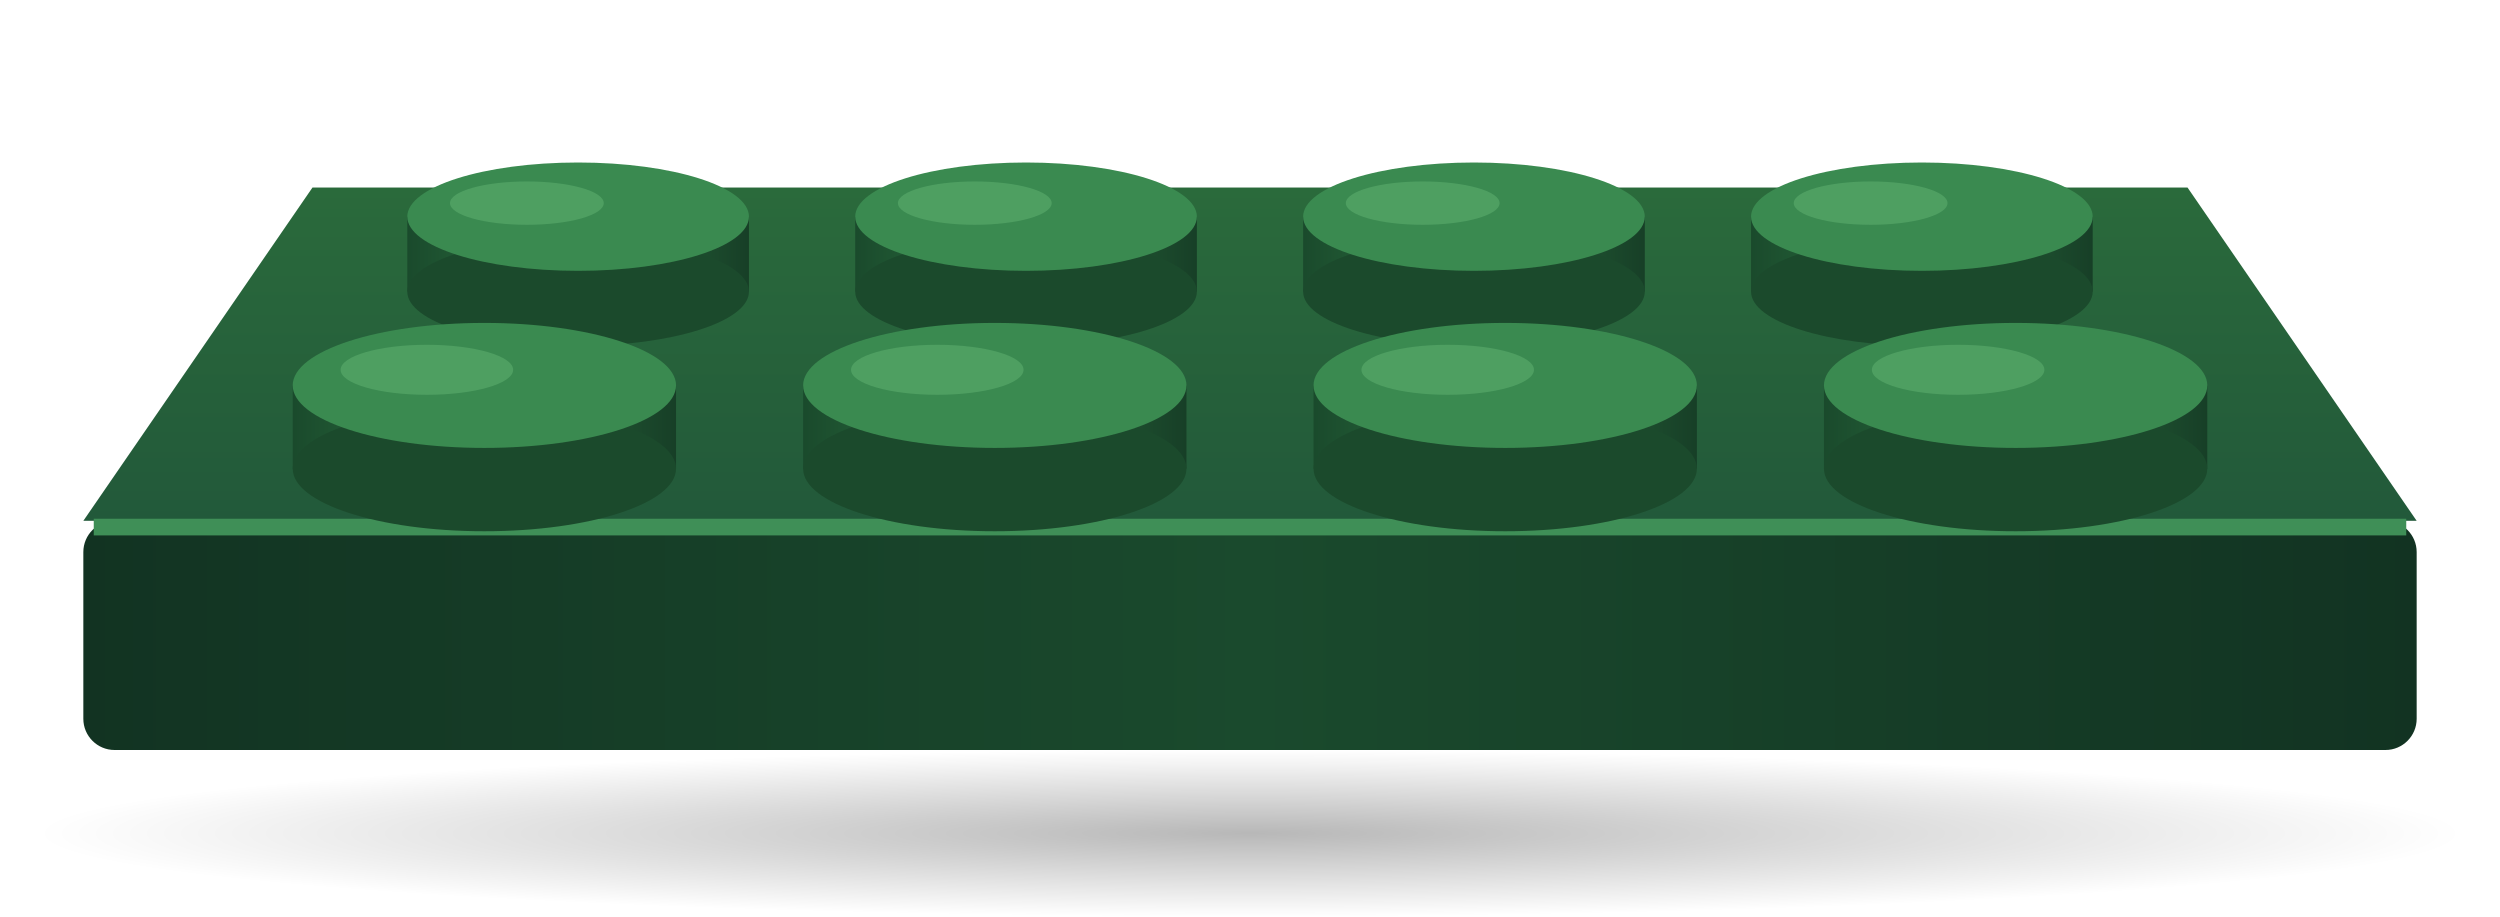
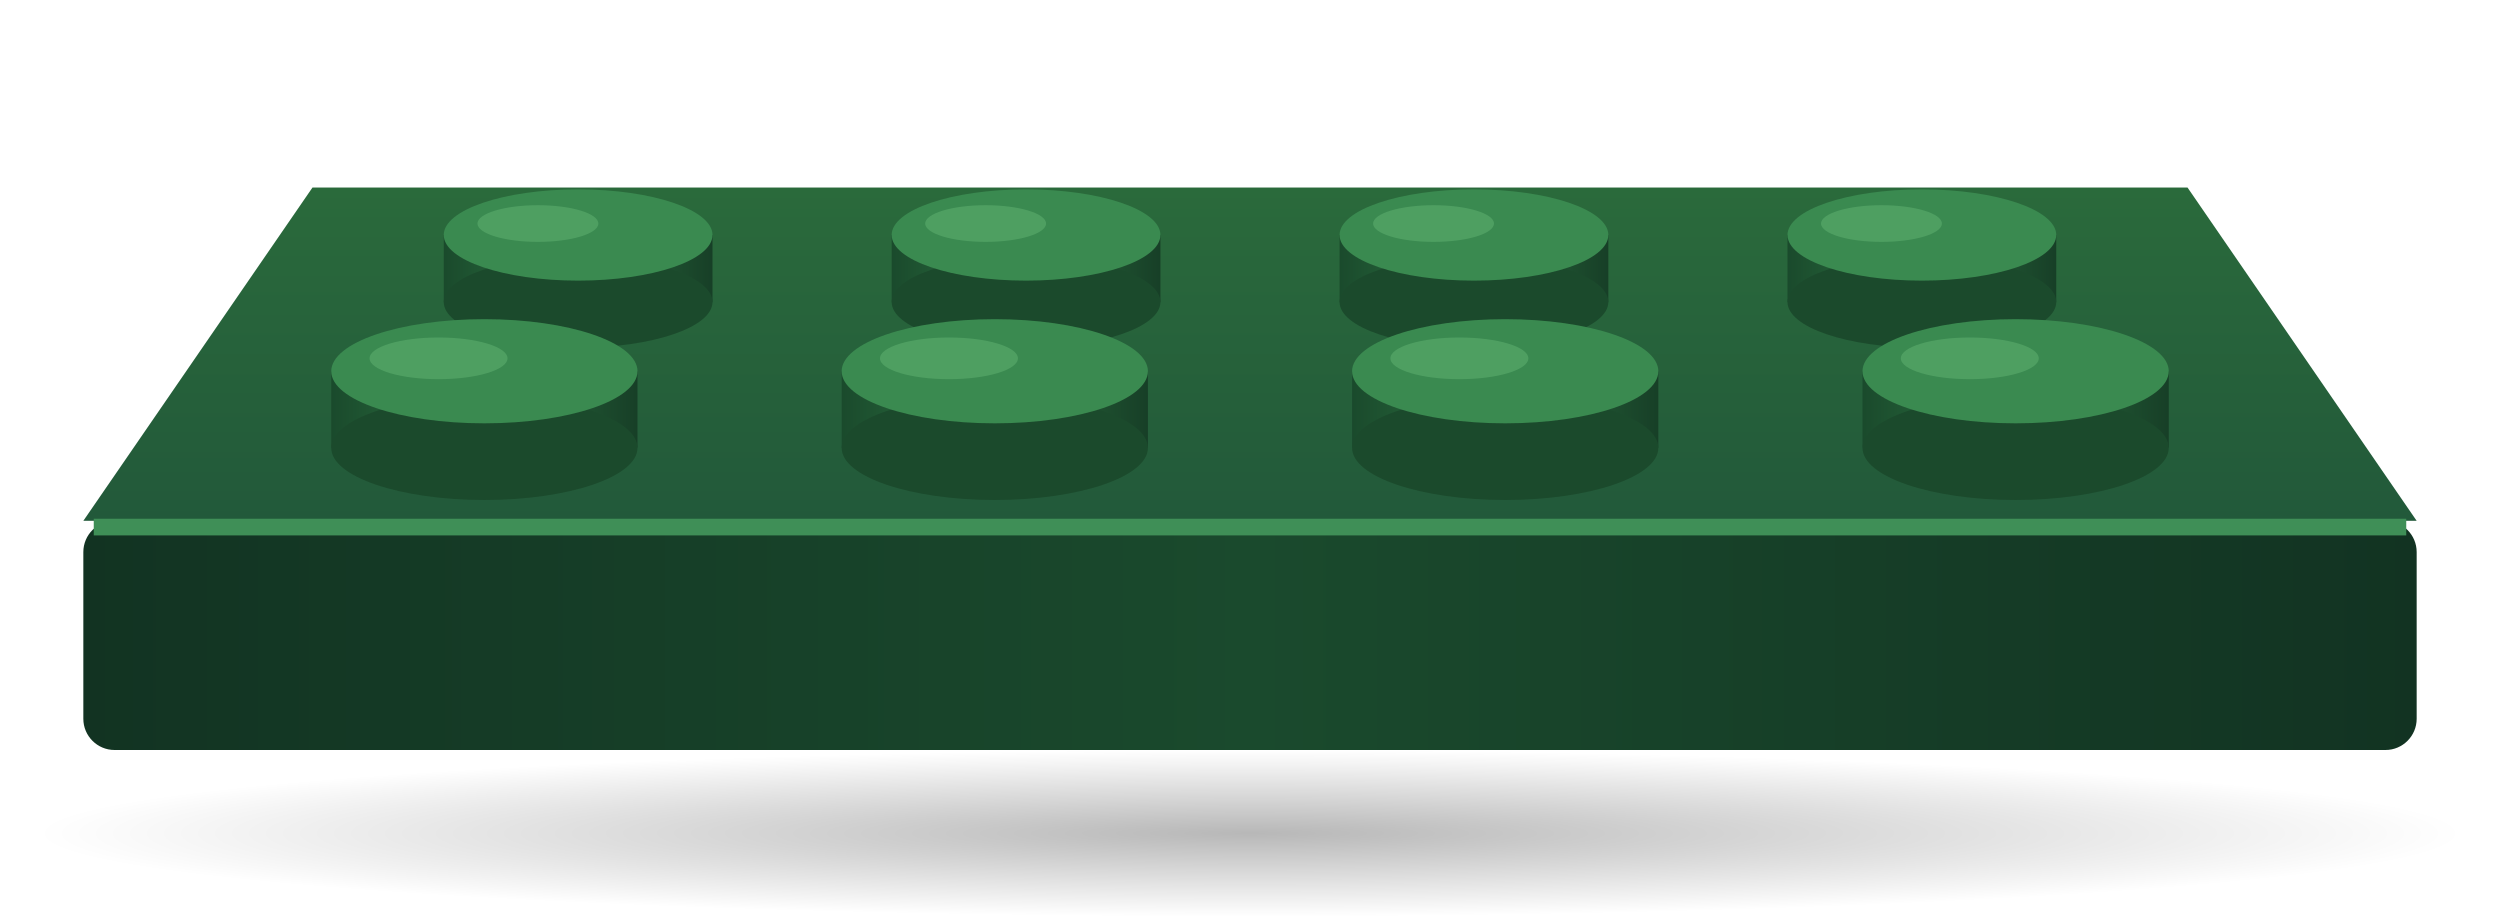
<svg xmlns="http://www.w3.org/2000/svg" viewBox="0 0 120 44" width="120" height="44">
  <defs>
    <linearGradient id="t" x1="0" y1="0" x2="0" y2="1">
      <stop offset="0" stop-color="#2a6a3b" />
      <stop offset="1" stop-color="#22593a" />
    </linearGradient>
    <linearGradient id="f" x1="0" y1="0" x2="1" y2="0">
      <stop offset="0" stop-color="#123322" />
      <stop offset=".5" stop-color="#1a4a2d" />
      <stop offset="1" stop-color="#123322" />
    </linearGradient>
    <linearGradient id="s" x1="0" y1="0" x2="1" y2="0">
      <stop offset="0" stop-color="#1a4a2c" />
      <stop offset=".45" stop-color="#2d7442" />
      <stop offset="1" stop-color="#173f27" />
    </linearGradient>
    <radialGradient id="sh" cx=".5" cy=".5" r=".5">
      <stop offset="0" stop-color="#000" stop-opacity=".28" />
      <stop offset="1" stop-color="#000" stop-opacity="0" />
    </radialGradient>
  </defs>
  <ellipse cx="60" cy="40" rx="58" ry="4" fill="url(#sh)" />
  <polygon points="15,9 105,9 116,25 4,25" fill="url(#t)" />
  <rect x="4" y="25" width="112" height="11" rx="1.5" fill="url(#f)" />
  <line x1="4.5" y1="25.3" x2="115.5" y2="25.3" stroke="#3f8f57" stroke-width=".8" />
-   <rect x="19.55" y="10.40" width="16.40" height="3.60" fill="url(#s)" />
-   <ellipse cx="27.75" cy="14.00" rx="8.20" ry="2.60" fill="#1b4a2c" />
-   <ellipse cx="27.75" cy="10.40" rx="8.20" ry="2.60" fill="#3a8a50" />
-   <ellipse cx="25.29" cy="9.75" rx="3.69" ry="1.04" fill="#5fb070" opacity=".55" />
-   <rect x="41.05" y="10.40" width="16.40" height="3.60" fill="url(#s)" />
-   <ellipse cx="49.25" cy="14.00" rx="8.20" ry="2.60" fill="#1b4a2c" />
-   <ellipse cx="49.25" cy="10.40" rx="8.20" ry="2.60" fill="#3a8a50" />
-   <ellipse cx="46.79" cy="9.75" rx="3.69" ry="1.04" fill="#5fb070" opacity=".55" />
-   <rect x="62.55" y="10.40" width="16.40" height="3.60" fill="url(#s)" />
-   <ellipse cx="70.75" cy="14.00" rx="8.20" ry="2.60" fill="#1b4a2c" />
-   <ellipse cx="70.75" cy="10.40" rx="8.20" ry="2.60" fill="#3a8a50" />
-   <ellipse cx="68.29" cy="9.75" rx="3.69" ry="1.04" fill="#5fb070" opacity=".55" />
-   <rect x="84.05" y="10.40" width="16.40" height="3.60" fill="url(#s)" />
-   <ellipse cx="92.25" cy="14.00" rx="8.20" ry="2.60" fill="#1b4a2c" />
-   <ellipse cx="92.25" cy="10.40" rx="8.20" ry="2.60" fill="#3a8a50" />
-   <ellipse cx="89.79" cy="9.75" rx="3.69" ry="1.04" fill="#5fb070" opacity=".55" />
-   <rect x="14.05" y="18.50" width="18.40" height="4.00" fill="url(#s)" />
-   <ellipse cx="23.25" cy="22.50" rx="9.20" ry="3.00" fill="#1b4a2c" />
-   <ellipse cx="23.25" cy="18.50" rx="9.20" ry="3.00" fill="#3a8a50" />
-   <ellipse cx="20.49" cy="17.75" rx="4.14" ry="1.20" fill="#5fb070" opacity=".55" />
-   <rect x="38.55" y="18.50" width="18.40" height="4.00" fill="url(#s)" />
-   <ellipse cx="47.75" cy="22.50" rx="9.20" ry="3.00" fill="#1b4a2c" />
-   <ellipse cx="47.75" cy="18.50" rx="9.20" ry="3.00" fill="#3a8a50" />
-   <ellipse cx="44.99" cy="17.75" rx="4.14" ry="1.20" fill="#5fb070" opacity=".55" />
-   <rect x="63.05" y="18.50" width="18.40" height="4.00" fill="url(#s)" />
-   <ellipse cx="72.25" cy="22.50" rx="9.20" ry="3.00" fill="#1b4a2c" />
-   <ellipse cx="72.25" cy="18.50" rx="9.20" ry="3.00" fill="#3a8a50" />
-   <ellipse cx="69.49" cy="17.75" rx="4.14" ry="1.20" fill="#5fb070" opacity=".55" />
-   <rect x="87.55" y="18.50" width="18.40" height="4.00" fill="url(#s)" />
-   <ellipse cx="96.75" cy="22.50" rx="9.20" ry="3.00" fill="#1b4a2c" />
-   <ellipse cx="96.75" cy="18.50" rx="9.20" ry="3.00" fill="#3a8a50" />
-   <ellipse cx="93.99" cy="17.75" rx="4.14" ry="1.20" fill="#5fb070" opacity=".55" />
+   <rect x="21.30" y="11.28" width="12.90" height="3.23" fill="url(#s)" />
+   <ellipse cx="27.75" cy="14.50" rx="6.45" ry="2.19" fill="#1b4a2c" />
+   <ellipse cx="27.75" cy="11.28" rx="6.45" ry="2.19" fill="#3a8a50" />
+   <ellipse cx="25.82" cy="10.73" rx="2.90" ry="0.88" fill="#5fb070" opacity=".55" />
+   <rect x="42.80" y="11.28" width="12.90" height="3.23" fill="url(#s)" />
+   <ellipse cx="49.25" cy="14.50" rx="6.45" ry="2.19" fill="#1b4a2c" />
+   <ellipse cx="49.25" cy="11.28" rx="6.45" ry="2.19" fill="#3a8a50" />
+   <ellipse cx="47.31" cy="10.73" rx="2.90" ry="0.88" fill="#5fb070" opacity=".55" />
+   <rect x="64.30" y="11.28" width="12.90" height="3.23" fill="url(#s)" />
+   <ellipse cx="70.75" cy="14.50" rx="6.45" ry="2.19" fill="#1b4a2c" />
+   <ellipse cx="70.75" cy="11.28" rx="6.45" ry="2.19" fill="#3a8a50" />
+   <ellipse cx="68.81" cy="10.73" rx="2.90" ry="0.88" fill="#5fb070" opacity=".55" />
+   <rect x="85.80" y="11.28" width="12.90" height="3.23" fill="url(#s)" />
+   <ellipse cx="92.25" cy="14.50" rx="6.45" ry="2.19" fill="#1b4a2c" />
+   <ellipse cx="92.25" cy="11.28" rx="6.45" ry="2.19" fill="#3a8a50" />
+   <ellipse cx="90.31" cy="10.73" rx="2.90" ry="0.88" fill="#5fb070" opacity=".55" />
+   <rect x="15.90" y="17.82" width="14.70" height="3.67" fill="url(#s)" />
+   <ellipse cx="23.25" cy="21.50" rx="7.35" ry="2.50" fill="#1b4a2c" />
+   <ellipse cx="23.25" cy="17.82" rx="7.35" ry="2.50" fill="#3a8a50" />
+   <ellipse cx="21.05" cy="17.20" rx="3.31" ry="1.00" fill="#5fb070" opacity=".55" />
+   <rect x="40.40" y="17.82" width="14.70" height="3.67" fill="url(#s)" />
+   <ellipse cx="47.75" cy="21.50" rx="7.35" ry="2.50" fill="#1b4a2c" />
+   <ellipse cx="47.75" cy="17.82" rx="7.35" ry="2.50" fill="#3a8a50" />
+   <ellipse cx="45.55" cy="17.20" rx="3.31" ry="1.00" fill="#5fb070" opacity=".55" />
+   <rect x="64.90" y="17.82" width="14.70" height="3.67" fill="url(#s)" />
+   <ellipse cx="72.25" cy="21.50" rx="7.35" ry="2.50" fill="#1b4a2c" />
+   <ellipse cx="72.25" cy="17.82" rx="7.35" ry="2.50" fill="#3a8a50" />
+   <ellipse cx="70.05" cy="17.20" rx="3.31" ry="1.00" fill="#5fb070" opacity=".55" />
+   <rect x="89.40" y="17.82" width="14.70" height="3.67" fill="url(#s)" />
+   <ellipse cx="96.75" cy="21.50" rx="7.35" ry="2.50" fill="#1b4a2c" />
+   <ellipse cx="96.75" cy="17.82" rx="7.35" ry="2.50" fill="#3a8a50" />
+   <ellipse cx="94.55" cy="17.20" rx="3.31" ry="1.00" fill="#5fb070" opacity=".55" />
</svg>
